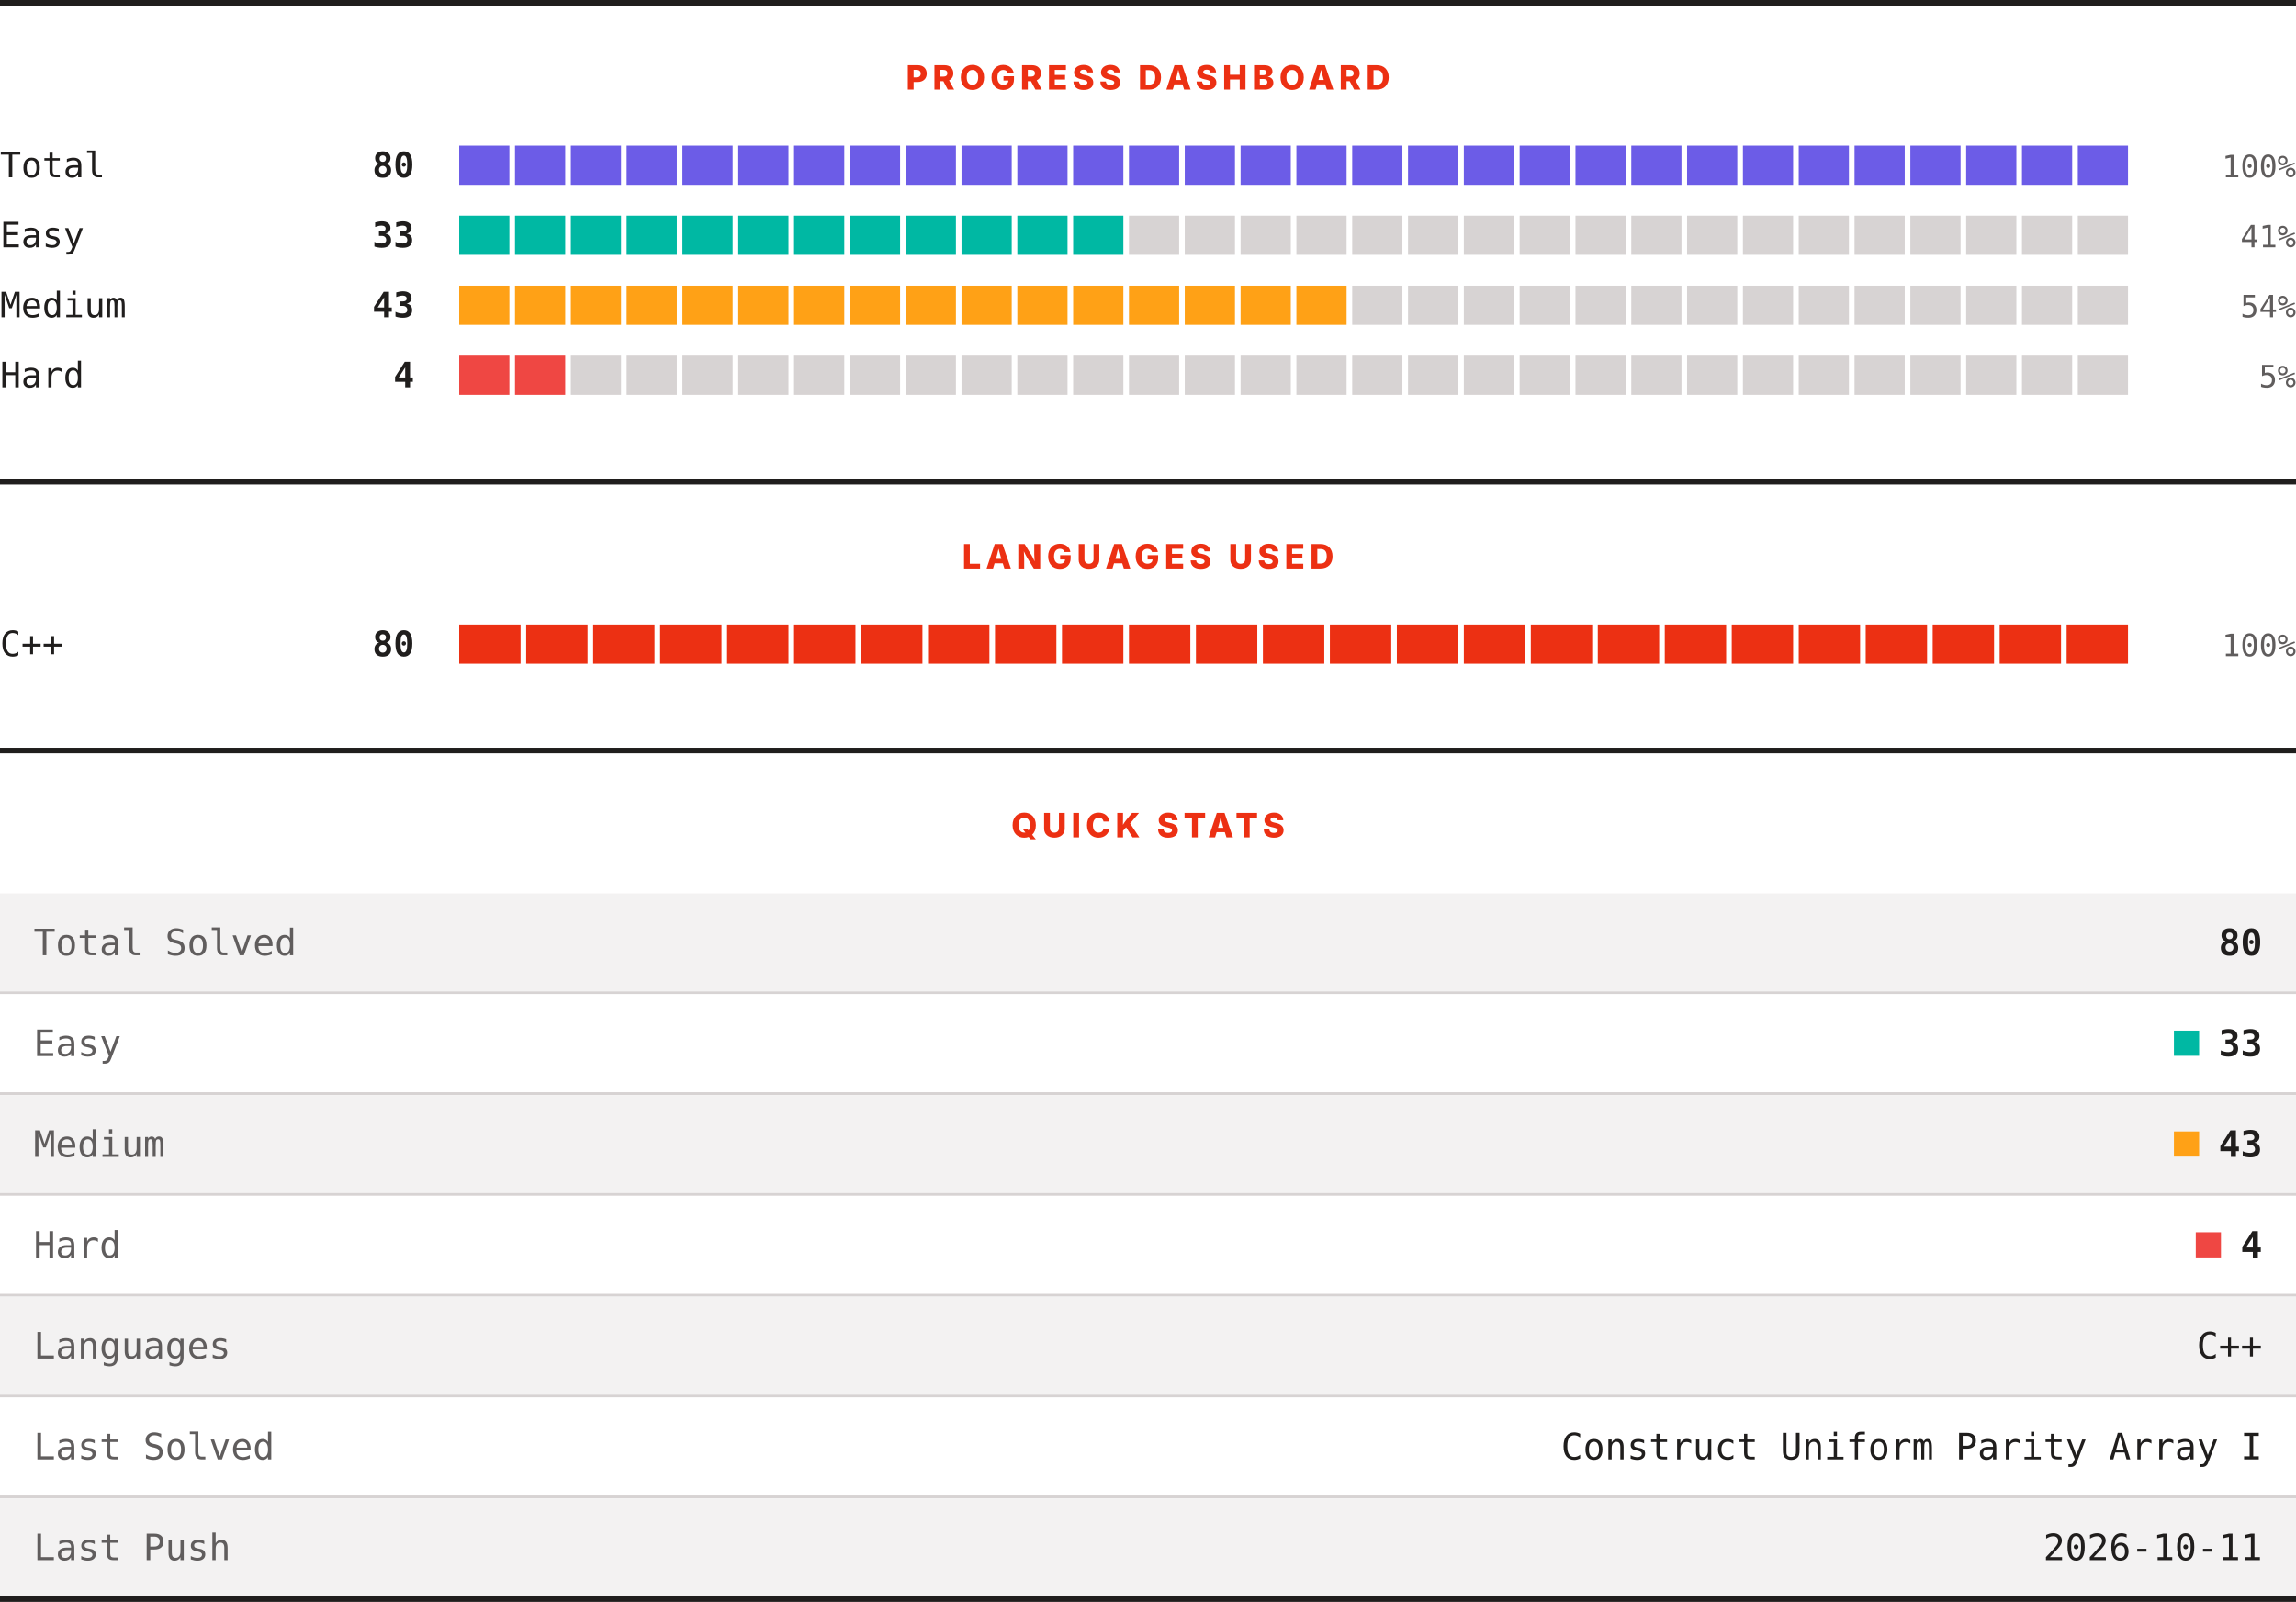
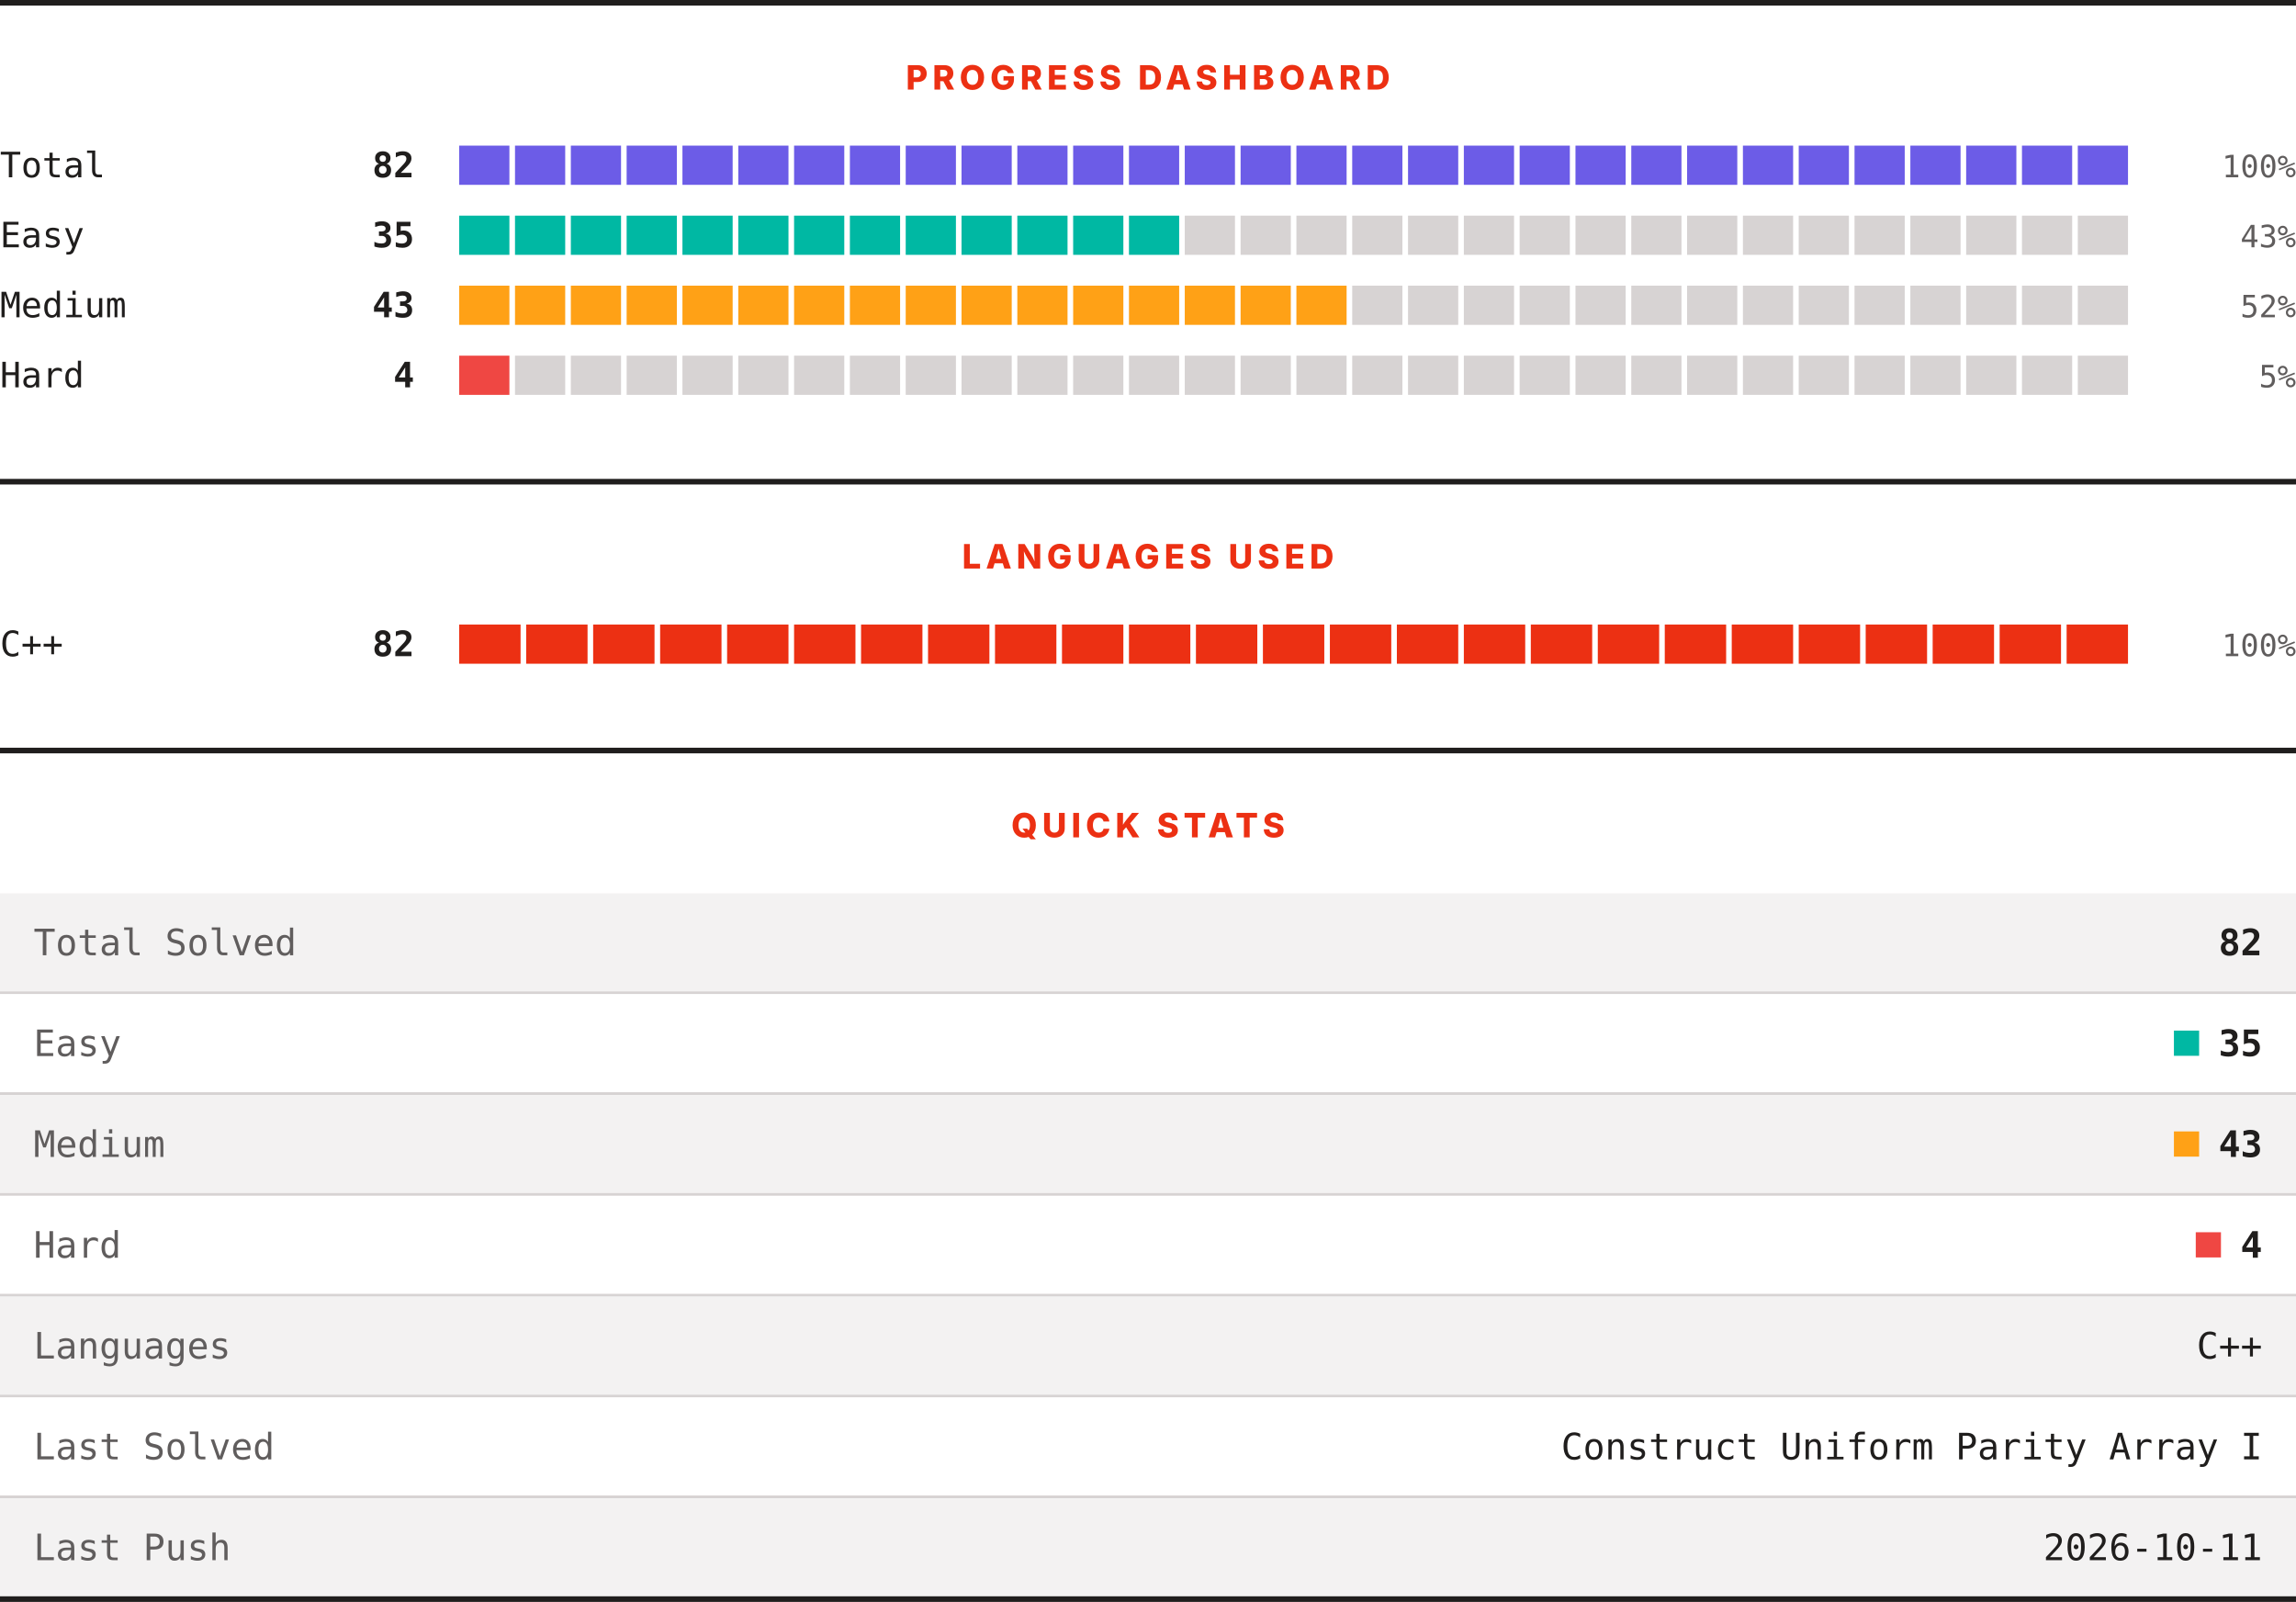
<svg xmlns="http://www.w3.org/2000/svg" width="820" height="572" viewBox="0 0 820 572" role="img" aria-label="LeetCode progress, languages and quick stats">
  <rect width="820" height="572" fill="#ffffff" />
  <rect x="0" y="0" width="820" height="2" fill="#201e1d" />
  <text x="410" y="32" text-anchor="middle" font-family="Archivo, system-ui, -apple-system, Segoe UI, sans-serif" font-size="12" font-weight="800" letter-spacing="1.68" fill="#ec3013">PROGRESS DASHBOARD</text>
  <text x="0" y="63.3" font-family="ui-monospace, SFMono-Regular, Menlo, Consolas, monospace" font-size="12.5" fill="#201e1d">Total</text>
-   <text x="148" y="63.3" text-anchor="end" font-family="ui-monospace, SFMono-Regular, Menlo, Consolas, monospace" font-size="12.5" font-weight="700" fill="#201e1d">80</text>
+   <text x="148" y="63.3" text-anchor="end" font-family="ui-monospace, SFMono-Regular, Menlo, Consolas, monospace" font-size="12.5" font-weight="700" fill="#201e1d">82</text>
  <rect x="164.00" y="52" width="17.93" height="14" fill="#6c5ce7" />
  <rect x="183.93" y="52" width="17.93" height="14" fill="#6c5ce7" />
  <rect x="203.87" y="52" width="17.93" height="14" fill="#6c5ce7" />
  <rect x="223.80" y="52" width="17.93" height="14" fill="#6c5ce7" />
  <rect x="243.73" y="52" width="17.93" height="14" fill="#6c5ce7" />
  <rect x="263.67" y="52" width="17.93" height="14" fill="#6c5ce7" />
  <rect x="283.60" y="52" width="17.93" height="14" fill="#6c5ce7" />
  <rect x="303.53" y="52" width="17.93" height="14" fill="#6c5ce7" />
  <rect x="323.47" y="52" width="17.93" height="14" fill="#6c5ce7" />
  <rect x="343.40" y="52" width="17.93" height="14" fill="#6c5ce7" />
  <rect x="363.33" y="52" width="17.93" height="14" fill="#6c5ce7" />
  <rect x="383.27" y="52" width="17.93" height="14" fill="#6c5ce7" />
  <rect x="403.20" y="52" width="17.93" height="14" fill="#6c5ce7" />
  <rect x="423.13" y="52" width="17.93" height="14" fill="#6c5ce7" />
  <rect x="443.07" y="52" width="17.93" height="14" fill="#6c5ce7" />
  <rect x="463.00" y="52" width="17.93" height="14" fill="#6c5ce7" />
  <rect x="482.93" y="52" width="17.93" height="14" fill="#6c5ce7" />
  <rect x="502.87" y="52" width="17.93" height="14" fill="#6c5ce7" />
  <rect x="522.80" y="52" width="17.93" height="14" fill="#6c5ce7" />
  <rect x="542.73" y="52" width="17.93" height="14" fill="#6c5ce7" />
  <rect x="562.67" y="52" width="17.93" height="14" fill="#6c5ce7" />
  <rect x="582.60" y="52" width="17.93" height="14" fill="#6c5ce7" />
  <rect x="602.53" y="52" width="17.93" height="14" fill="#6c5ce7" />
  <rect x="622.47" y="52" width="17.93" height="14" fill="#6c5ce7" />
  <rect x="642.40" y="52" width="17.93" height="14" fill="#6c5ce7" />
  <rect x="662.33" y="52" width="17.93" height="14" fill="#6c5ce7" />
  <rect x="682.27" y="52" width="17.93" height="14" fill="#6c5ce7" />
  <rect x="702.20" y="52" width="17.93" height="14" fill="#6c5ce7" />
  <rect x="722.13" y="52" width="17.93" height="14" fill="#6c5ce7" />
  <rect x="742.07" y="52" width="17.93" height="14" fill="#6c5ce7" />
  <text x="820" y="63.3" text-anchor="end" font-family="ui-monospace, SFMono-Regular, Menlo, Consolas, monospace" font-size="11" fill="#605d5d">100%</text>
  <text x="0" y="88.3" font-family="ui-monospace, SFMono-Regular, Menlo, Consolas, monospace" font-size="12.5" fill="#201e1d">Easy</text>
-   <text x="148" y="88.3" text-anchor="end" font-family="ui-monospace, SFMono-Regular, Menlo, Consolas, monospace" font-size="12.5" font-weight="700" fill="#201e1d">33</text>
+   <text x="148" y="88.3" text-anchor="end" font-family="ui-monospace, SFMono-Regular, Menlo, Consolas, monospace" font-size="12.5" font-weight="700" fill="#201e1d">35</text>
  <rect x="164.00" y="77" width="17.93" height="14" fill="#00b8a3" />
  <rect x="183.93" y="77" width="17.93" height="14" fill="#00b8a3" />
  <rect x="203.87" y="77" width="17.93" height="14" fill="#00b8a3" />
  <rect x="223.80" y="77" width="17.93" height="14" fill="#00b8a3" />
  <rect x="243.73" y="77" width="17.93" height="14" fill="#00b8a3" />
  <rect x="263.67" y="77" width="17.93" height="14" fill="#00b8a3" />
  <rect x="283.60" y="77" width="17.93" height="14" fill="#00b8a3" />
  <rect x="303.53" y="77" width="17.93" height="14" fill="#00b8a3" />
  <rect x="323.47" y="77" width="17.93" height="14" fill="#00b8a3" />
  <rect x="343.40" y="77" width="17.93" height="14" fill="#00b8a3" />
  <rect x="363.33" y="77" width="17.93" height="14" fill="#00b8a3" />
  <rect x="383.27" y="77" width="17.93" height="14" fill="#00b8a3" />
-   <rect x="403.20" y="77" width="17.93" height="14" fill="#d7d3d3" />
+   <rect x="403.20" y="77" width="17.93" height="14" fill="#00b8a3" />
  <rect x="423.13" y="77" width="17.93" height="14" fill="#d7d3d3" />
  <rect x="443.07" y="77" width="17.93" height="14" fill="#d7d3d3" />
  <rect x="463.00" y="77" width="17.93" height="14" fill="#d7d3d3" />
  <rect x="482.93" y="77" width="17.93" height="14" fill="#d7d3d3" />
  <rect x="502.87" y="77" width="17.93" height="14" fill="#d7d3d3" />
  <rect x="522.80" y="77" width="17.93" height="14" fill="#d7d3d3" />
  <rect x="542.73" y="77" width="17.93" height="14" fill="#d7d3d3" />
  <rect x="562.67" y="77" width="17.93" height="14" fill="#d7d3d3" />
  <rect x="582.60" y="77" width="17.93" height="14" fill="#d7d3d3" />
  <rect x="602.53" y="77" width="17.93" height="14" fill="#d7d3d3" />
  <rect x="622.47" y="77" width="17.93" height="14" fill="#d7d3d3" />
  <rect x="642.40" y="77" width="17.93" height="14" fill="#d7d3d3" />
  <rect x="662.33" y="77" width="17.93" height="14" fill="#d7d3d3" />
  <rect x="682.27" y="77" width="17.93" height="14" fill="#d7d3d3" />
  <rect x="702.20" y="77" width="17.93" height="14" fill="#d7d3d3" />
  <rect x="722.13" y="77" width="17.93" height="14" fill="#d7d3d3" />
  <rect x="742.07" y="77" width="17.93" height="14" fill="#d7d3d3" />
-   <text x="820" y="88.3" text-anchor="end" font-family="ui-monospace, SFMono-Regular, Menlo, Consolas, monospace" font-size="11" fill="#605d5d">41%</text>
+   <text x="820" y="88.3" text-anchor="end" font-family="ui-monospace, SFMono-Regular, Menlo, Consolas, monospace" font-size="11" fill="#605d5d">43%</text>
  <text x="0" y="113.3" font-family="ui-monospace, SFMono-Regular, Menlo, Consolas, monospace" font-size="12.5" fill="#201e1d">Medium</text>
  <text x="148" y="113.3" text-anchor="end" font-family="ui-monospace, SFMono-Regular, Menlo, Consolas, monospace" font-size="12.5" font-weight="700" fill="#201e1d">43</text>
  <rect x="164.00" y="102" width="17.93" height="14" fill="#ffa116" />
  <rect x="183.93" y="102" width="17.93" height="14" fill="#ffa116" />
  <rect x="203.87" y="102" width="17.93" height="14" fill="#ffa116" />
  <rect x="223.80" y="102" width="17.93" height="14" fill="#ffa116" />
  <rect x="243.73" y="102" width="17.93" height="14" fill="#ffa116" />
  <rect x="263.67" y="102" width="17.93" height="14" fill="#ffa116" />
  <rect x="283.60" y="102" width="17.93" height="14" fill="#ffa116" />
  <rect x="303.53" y="102" width="17.93" height="14" fill="#ffa116" />
  <rect x="323.47" y="102" width="17.93" height="14" fill="#ffa116" />
  <rect x="343.40" y="102" width="17.93" height="14" fill="#ffa116" />
  <rect x="363.33" y="102" width="17.93" height="14" fill="#ffa116" />
  <rect x="383.27" y="102" width="17.93" height="14" fill="#ffa116" />
  <rect x="403.20" y="102" width="17.93" height="14" fill="#ffa116" />
  <rect x="423.13" y="102" width="17.93" height="14" fill="#ffa116" />
  <rect x="443.07" y="102" width="17.93" height="14" fill="#ffa116" />
  <rect x="463.00" y="102" width="17.93" height="14" fill="#ffa116" />
  <rect x="482.93" y="102" width="17.93" height="14" fill="#d7d3d3" />
  <rect x="502.87" y="102" width="17.93" height="14" fill="#d7d3d3" />
  <rect x="522.80" y="102" width="17.93" height="14" fill="#d7d3d3" />
  <rect x="542.73" y="102" width="17.93" height="14" fill="#d7d3d3" />
  <rect x="562.67" y="102" width="17.93" height="14" fill="#d7d3d3" />
  <rect x="582.60" y="102" width="17.93" height="14" fill="#d7d3d3" />
  <rect x="602.53" y="102" width="17.93" height="14" fill="#d7d3d3" />
  <rect x="622.47" y="102" width="17.93" height="14" fill="#d7d3d3" />
  <rect x="642.40" y="102" width="17.93" height="14" fill="#d7d3d3" />
  <rect x="662.33" y="102" width="17.93" height="14" fill="#d7d3d3" />
  <rect x="682.27" y="102" width="17.93" height="14" fill="#d7d3d3" />
  <rect x="702.20" y="102" width="17.93" height="14" fill="#d7d3d3" />
  <rect x="722.13" y="102" width="17.93" height="14" fill="#d7d3d3" />
  <rect x="742.07" y="102" width="17.93" height="14" fill="#d7d3d3" />
-   <text x="820" y="113.3" text-anchor="end" font-family="ui-monospace, SFMono-Regular, Menlo, Consolas, monospace" font-size="11" fill="#605d5d">54%</text>
+   <text x="820" y="113.3" text-anchor="end" font-family="ui-monospace, SFMono-Regular, Menlo, Consolas, monospace" font-size="11" fill="#605d5d">52%</text>
  <text x="0" y="138.3" font-family="ui-monospace, SFMono-Regular, Menlo, Consolas, monospace" font-size="12.5" fill="#201e1d">Hard</text>
  <text x="148" y="138.3" text-anchor="end" font-family="ui-monospace, SFMono-Regular, Menlo, Consolas, monospace" font-size="12.5" font-weight="700" fill="#201e1d">4</text>
  <rect x="164.00" y="127" width="17.93" height="14" fill="#ef4743" />
-   <rect x="183.93" y="127" width="17.93" height="14" fill="#ef4743" />
+   <rect x="183.93" y="127" width="17.93" height="14" fill="#d7d3d3" />
  <rect x="203.87" y="127" width="17.93" height="14" fill="#d7d3d3" />
  <rect x="223.80" y="127" width="17.93" height="14" fill="#d7d3d3" />
  <rect x="243.73" y="127" width="17.93" height="14" fill="#d7d3d3" />
  <rect x="263.67" y="127" width="17.93" height="14" fill="#d7d3d3" />
  <rect x="283.60" y="127" width="17.93" height="14" fill="#d7d3d3" />
  <rect x="303.53" y="127" width="17.93" height="14" fill="#d7d3d3" />
  <rect x="323.47" y="127" width="17.93" height="14" fill="#d7d3d3" />
  <rect x="343.40" y="127" width="17.93" height="14" fill="#d7d3d3" />
  <rect x="363.33" y="127" width="17.93" height="14" fill="#d7d3d3" />
  <rect x="383.27" y="127" width="17.93" height="14" fill="#d7d3d3" />
  <rect x="403.20" y="127" width="17.93" height="14" fill="#d7d3d3" />
  <rect x="423.13" y="127" width="17.93" height="14" fill="#d7d3d3" />
  <rect x="443.07" y="127" width="17.93" height="14" fill="#d7d3d3" />
  <rect x="463.00" y="127" width="17.93" height="14" fill="#d7d3d3" />
  <rect x="482.93" y="127" width="17.93" height="14" fill="#d7d3d3" />
  <rect x="502.87" y="127" width="17.93" height="14" fill="#d7d3d3" />
  <rect x="522.80" y="127" width="17.93" height="14" fill="#d7d3d3" />
  <rect x="542.73" y="127" width="17.93" height="14" fill="#d7d3d3" />
  <rect x="562.67" y="127" width="17.93" height="14" fill="#d7d3d3" />
  <rect x="582.60" y="127" width="17.93" height="14" fill="#d7d3d3" />
  <rect x="602.53" y="127" width="17.93" height="14" fill="#d7d3d3" />
  <rect x="622.47" y="127" width="17.93" height="14" fill="#d7d3d3" />
  <rect x="642.40" y="127" width="17.93" height="14" fill="#d7d3d3" />
  <rect x="662.33" y="127" width="17.93" height="14" fill="#d7d3d3" />
  <rect x="682.27" y="127" width="17.93" height="14" fill="#d7d3d3" />
  <rect x="702.20" y="127" width="17.93" height="14" fill="#d7d3d3" />
  <rect x="722.13" y="127" width="17.93" height="14" fill="#d7d3d3" />
  <rect x="742.07" y="127" width="17.93" height="14" fill="#d7d3d3" />
  <text x="820" y="138.3" text-anchor="end" font-family="ui-monospace, SFMono-Regular, Menlo, Consolas, monospace" font-size="11" fill="#605d5d">5%</text>
  <rect x="0" y="171" width="820" height="2" fill="#201e1d" />
  <text x="410" y="203" text-anchor="middle" font-family="Archivo, system-ui, -apple-system, Segoe UI, sans-serif" font-size="12" font-weight="800" letter-spacing="1.68" fill="#ec3013">LANGUAGES USED</text>
  <text x="0" y="234.3" font-family="ui-monospace, SFMono-Regular, Menlo, Consolas, monospace" font-size="12.5" fill="#201e1d">C++</text>
-   <text x="148" y="234.3" text-anchor="end" font-family="ui-monospace, SFMono-Regular, Menlo, Consolas, monospace" font-size="12.5" font-weight="700" fill="#201e1d">80</text>
+   <text x="148" y="234.3" text-anchor="end" font-family="ui-monospace, SFMono-Regular, Menlo, Consolas, monospace" font-size="12.5" font-weight="700" fill="#201e1d">82</text>
  <rect x="164.00" y="223" width="21.92" height="14" fill="#ec3013" />
  <rect x="187.92" y="223" width="21.92" height="14" fill="#ec3013" />
  <rect x="211.84" y="223" width="21.92" height="14" fill="#ec3013" />
  <rect x="235.76" y="223" width="21.92" height="14" fill="#ec3013" />
  <rect x="259.68" y="223" width="21.92" height="14" fill="#ec3013" />
  <rect x="283.60" y="223" width="21.92" height="14" fill="#ec3013" />
  <rect x="307.52" y="223" width="21.92" height="14" fill="#ec3013" />
  <rect x="331.44" y="223" width="21.92" height="14" fill="#ec3013" />
  <rect x="355.36" y="223" width="21.92" height="14" fill="#ec3013" />
  <rect x="379.28" y="223" width="21.92" height="14" fill="#ec3013" />
  <rect x="403.20" y="223" width="21.92" height="14" fill="#ec3013" />
  <rect x="427.12" y="223" width="21.92" height="14" fill="#ec3013" />
  <rect x="451.04" y="223" width="21.92" height="14" fill="#ec3013" />
  <rect x="474.96" y="223" width="21.92" height="14" fill="#ec3013" />
  <rect x="498.88" y="223" width="21.92" height="14" fill="#ec3013" />
  <rect x="522.80" y="223" width="21.92" height="14" fill="#ec3013" />
  <rect x="546.72" y="223" width="21.92" height="14" fill="#ec3013" />
  <rect x="570.64" y="223" width="21.92" height="14" fill="#ec3013" />
  <rect x="594.56" y="223" width="21.92" height="14" fill="#ec3013" />
  <rect x="618.48" y="223" width="21.92" height="14" fill="#ec3013" />
  <rect x="642.40" y="223" width="21.92" height="14" fill="#ec3013" />
  <rect x="666.32" y="223" width="21.92" height="14" fill="#ec3013" />
  <rect x="690.24" y="223" width="21.92" height="14" fill="#ec3013" />
  <rect x="714.16" y="223" width="21.92" height="14" fill="#ec3013" />
  <rect x="738.08" y="223" width="21.92" height="14" fill="#ec3013" />
  <text x="820" y="234.3" text-anchor="end" font-family="ui-monospace, SFMono-Regular, Menlo, Consolas, monospace" font-size="11" fill="#605d5d">100%</text>
  <rect x="0" y="267" width="820" height="2" fill="#201e1d" />
  <text x="410" y="299" text-anchor="middle" font-family="Archivo, system-ui, -apple-system, Segoe UI, sans-serif" font-size="12" font-weight="800" letter-spacing="1.68" fill="#ec3013">QUICK STATS</text>
  <rect x="0" y="319" width="820" height="35" fill="#f3f2f2" />
  <text x="12" y="341.1" font-family="ui-monospace, SFMono-Regular, Menlo, Consolas, monospace" font-size="13" fill="#605d5d">Total Solved</text>
-   <text x="808" y="341.1" text-anchor="end" font-family="ui-monospace, SFMono-Regular, Menlo, Consolas, monospace" font-size="13" font-weight="700" fill="#201e1d">80</text>
+   <text x="808" y="341.1" text-anchor="end" font-family="ui-monospace, SFMono-Regular, Menlo, Consolas, monospace" font-size="13" font-weight="700" fill="#201e1d">82</text>
  <rect x="0" y="354" width="820" height="1" fill="#d7d3d3" />
  <rect x="0" y="355" width="820" height="35" fill="#ffffff" />
  <text x="12" y="377.1" font-family="ui-monospace, SFMono-Regular, Menlo, Consolas, monospace" font-size="13" fill="#605d5d">Easy</text>
  <rect x="776.4" y="368" width="9" height="9" fill="#00b8a3" />
-   <text x="808" y="377.1" text-anchor="end" font-family="ui-monospace, SFMono-Regular, Menlo, Consolas, monospace" font-size="13" font-weight="700" fill="#201e1d">33</text>
+   <text x="808" y="377.1" text-anchor="end" font-family="ui-monospace, SFMono-Regular, Menlo, Consolas, monospace" font-size="13" font-weight="700" fill="#201e1d">35</text>
  <rect x="0" y="390" width="820" height="1" fill="#d7d3d3" />
  <rect x="0" y="391" width="820" height="35" fill="#f3f2f2" />
  <text x="12" y="413.1" font-family="ui-monospace, SFMono-Regular, Menlo, Consolas, monospace" font-size="13" fill="#605d5d">Medium</text>
  <rect x="776.4" y="404" width="9" height="9" fill="#ffa116" />
  <text x="808" y="413.1" text-anchor="end" font-family="ui-monospace, SFMono-Regular, Menlo, Consolas, monospace" font-size="13" font-weight="700" fill="#201e1d">43</text>
  <rect x="0" y="426" width="820" height="1" fill="#d7d3d3" />
  <rect x="0" y="427" width="820" height="35" fill="#ffffff" />
  <text x="12" y="449.1" font-family="ui-monospace, SFMono-Regular, Menlo, Consolas, monospace" font-size="13" fill="#605d5d">Hard</text>
  <rect x="784.2" y="440" width="9" height="9" fill="#ef4743" />
  <text x="808" y="449.1" text-anchor="end" font-family="ui-monospace, SFMono-Regular, Menlo, Consolas, monospace" font-size="13" font-weight="700" fill="#201e1d">4</text>
  <rect x="0" y="462" width="820" height="1" fill="#d7d3d3" />
  <rect x="0" y="463" width="820" height="35" fill="#f3f2f2" />
  <text x="12" y="485.1" font-family="ui-monospace, SFMono-Regular, Menlo, Consolas, monospace" font-size="13" fill="#605d5d">Languages</text>
  <text x="808" y="485.1" text-anchor="end" font-family="ui-monospace, SFMono-Regular, Menlo, Consolas, monospace" font-size="13" fill="#201e1d">C++</text>
  <rect x="0" y="498" width="820" height="1" fill="#d7d3d3" />
  <rect x="0" y="499" width="820" height="35" fill="#ffffff" />
  <text x="12" y="521.1" font-family="ui-monospace, SFMono-Regular, Menlo, Consolas, monospace" font-size="13" fill="#605d5d">Last Solved</text>
  <text x="808" y="521.1" text-anchor="end" font-family="ui-monospace, SFMono-Regular, Menlo, Consolas, monospace" font-size="13" fill="#201e1d">Construct Uniform Parity Array I</text>
  <rect x="0" y="534" width="820" height="1" fill="#d7d3d3" />
  <rect x="0" y="535" width="820" height="35" fill="#f3f2f2" />
  <text x="12" y="557.1" font-family="ui-monospace, SFMono-Regular, Menlo, Consolas, monospace" font-size="13" fill="#605d5d">Last Push</text>
  <text x="808" y="557.1" text-anchor="end" font-family="ui-monospace, SFMono-Regular, Menlo, Consolas, monospace" font-size="13" fill="#201e1d">2026-10-11</text>
  <rect x="0" y="570" width="820" height="2" fill="#201e1d" />
</svg>
